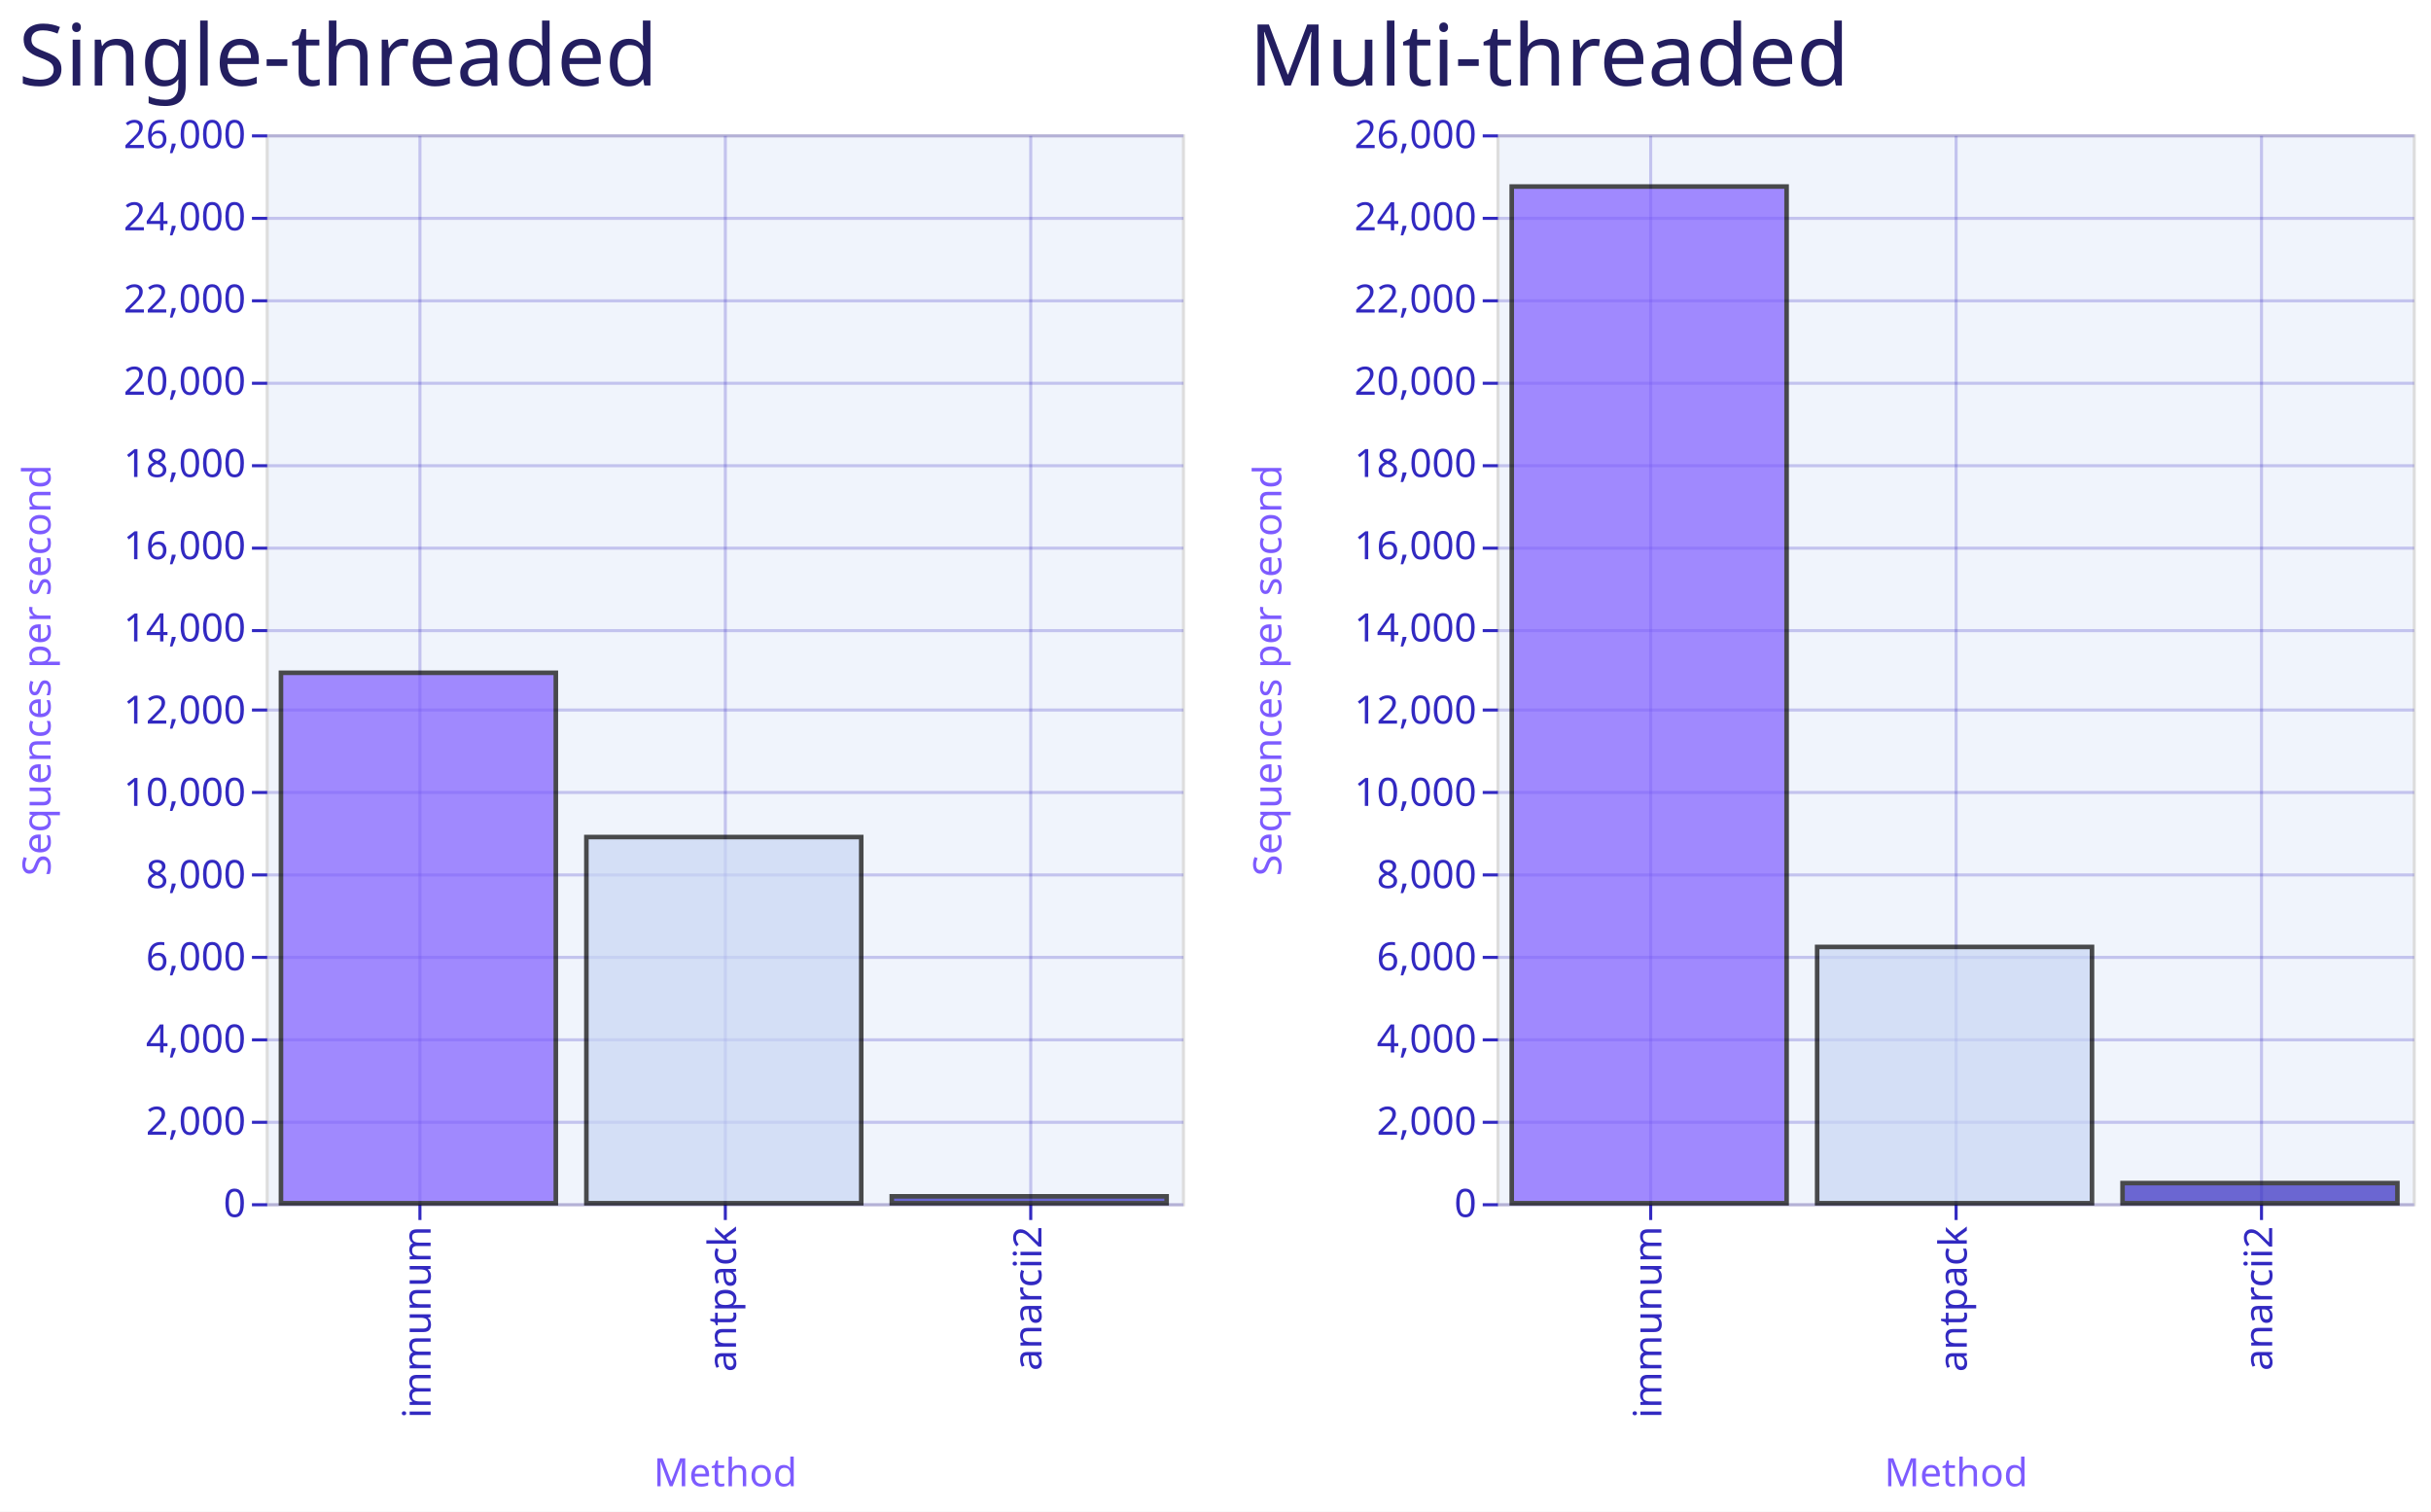
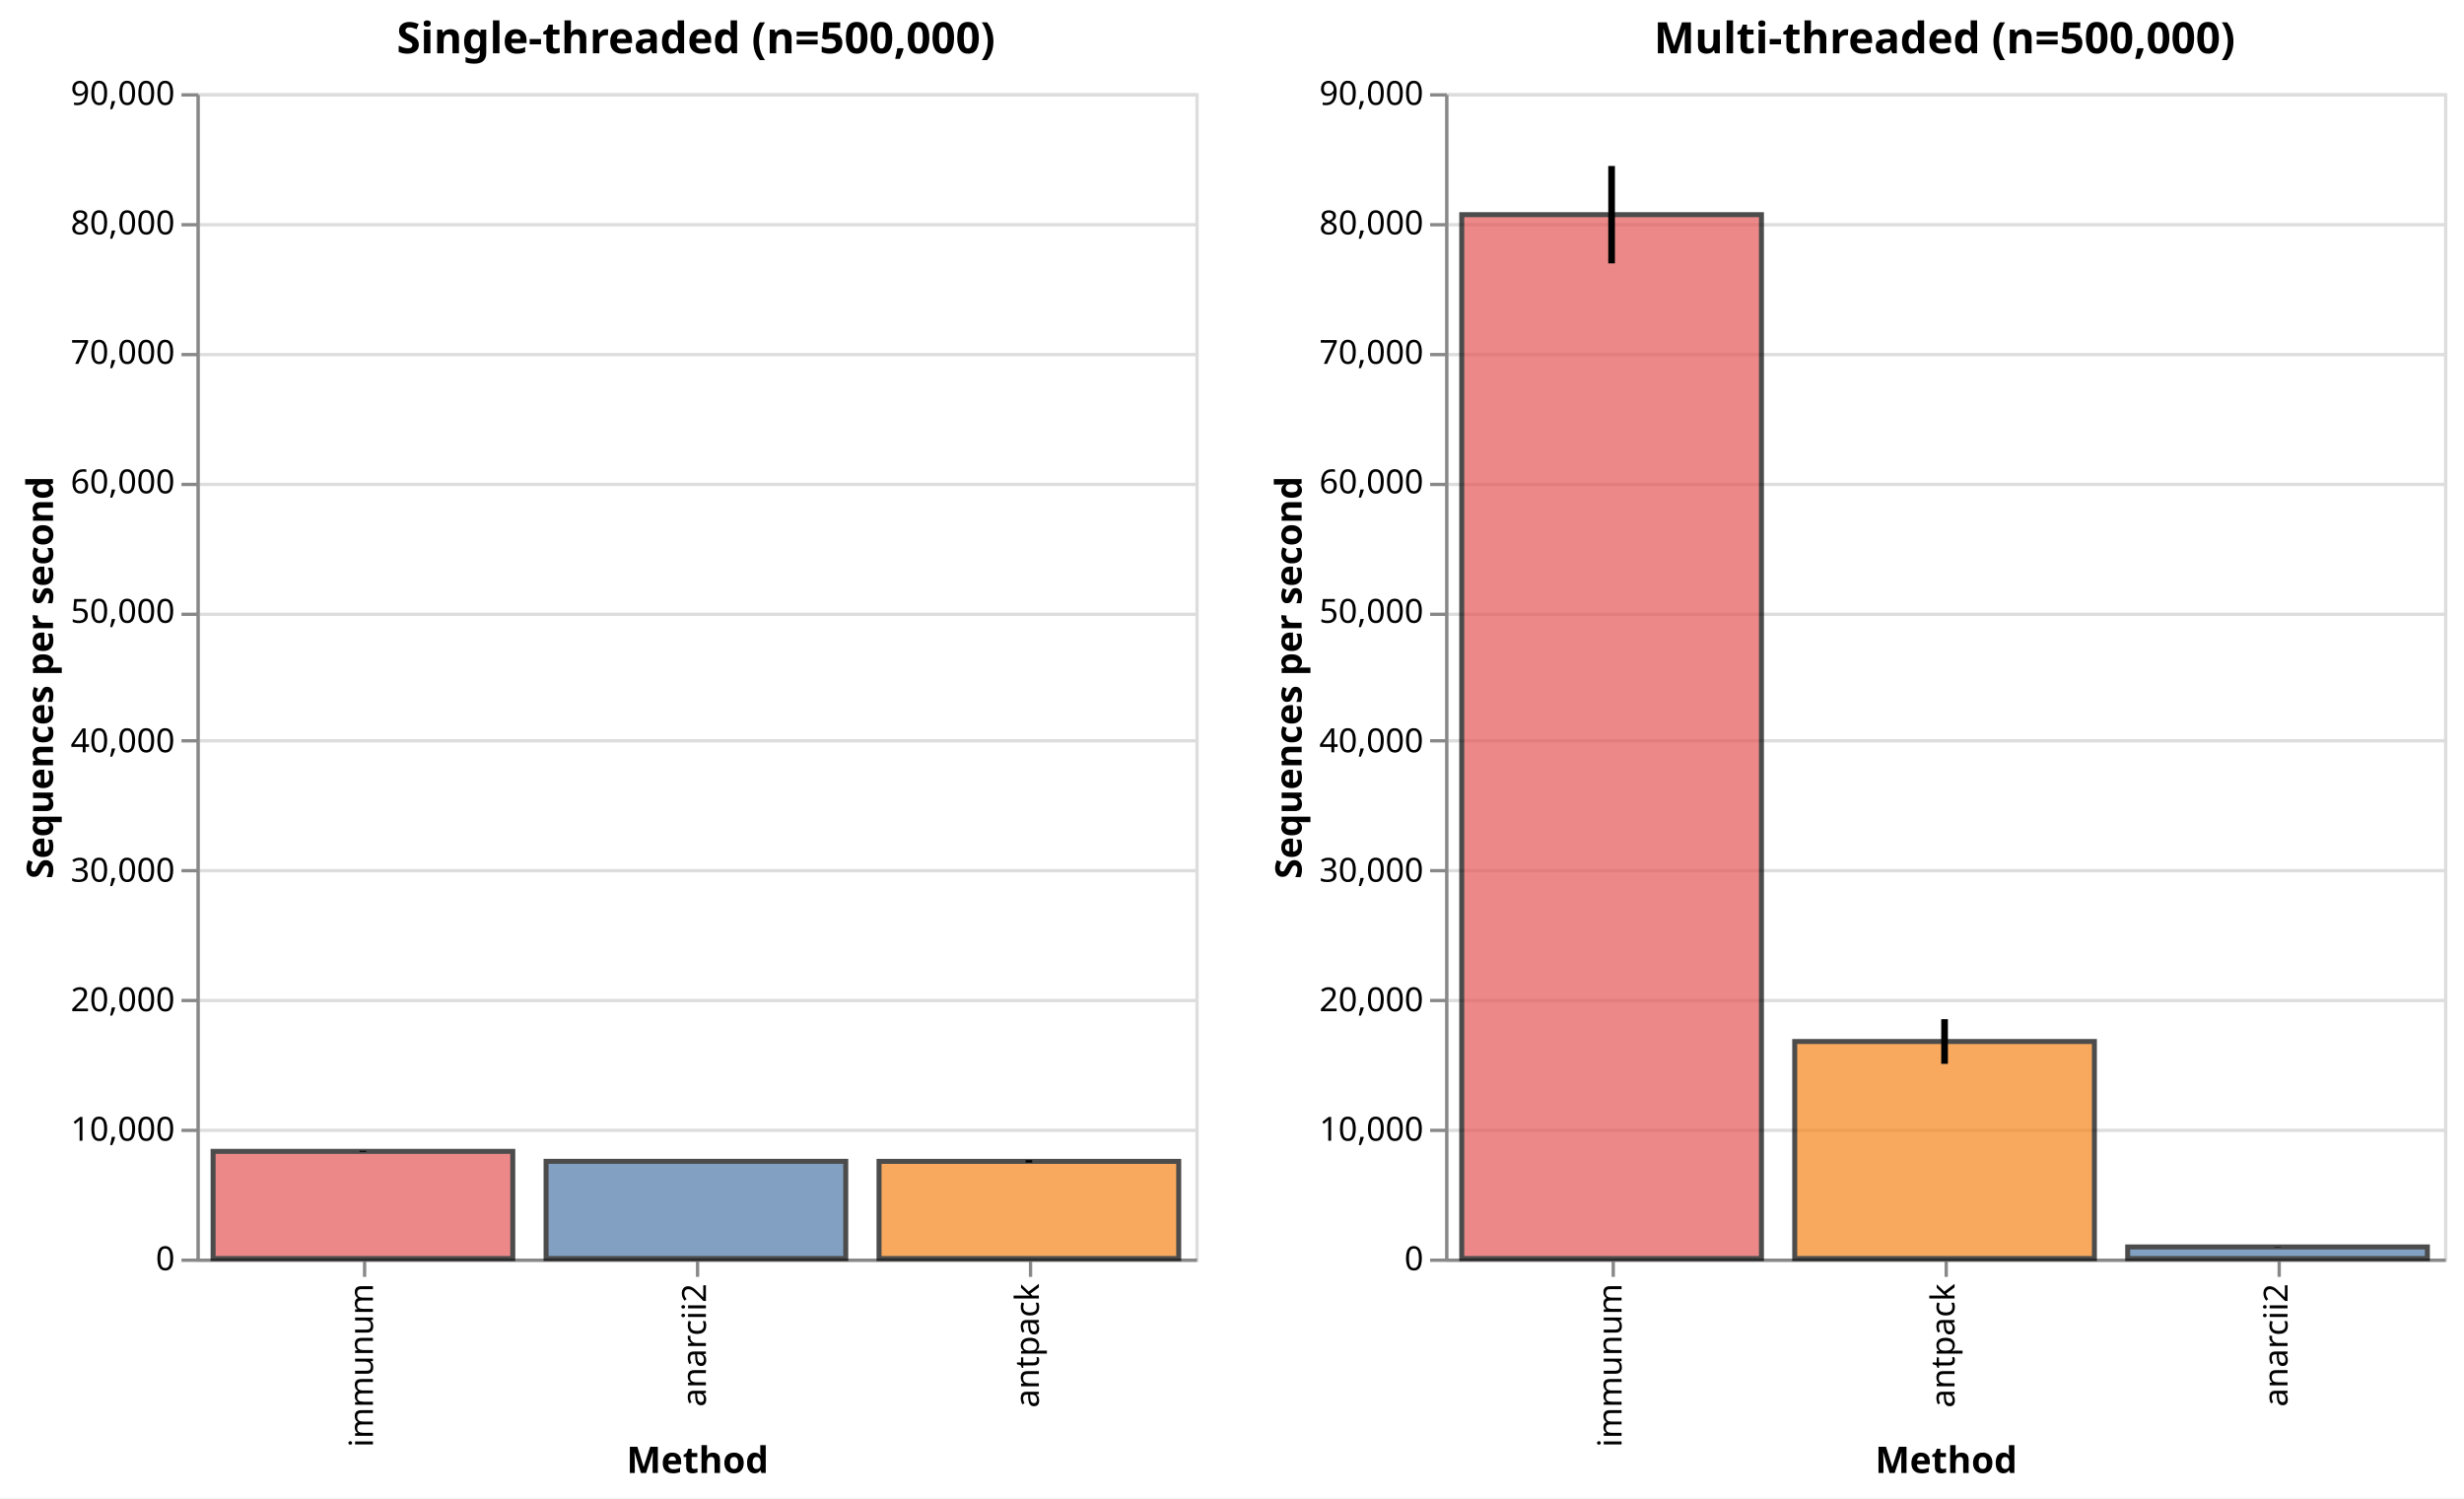
- <svg xmlns="http://www.w3.org/2000/svg" version="1.1" class="marks" width="796" height="495" viewBox="0 0 796 495">
-   <rect width="796" height="495" fill="white" />
-   <g fill="none" stroke-miterlimit="10" transform="translate(87,44)">
+ <svg xmlns="http://www.w3.org/2000/svg" version="1.1" class="marks" width="740" height="450" viewBox="0 0 740 450">
+   <rect width="740" height="450" fill="white" />
+   <g fill="none" stroke-miterlimit="10" transform="translate(59,28)">
    <g class="mark-group role-frame root" role="graphics-object" aria-roledescription="group mark container">
      <g transform="translate(0,0)">
        <path class="background" aria-hidden="true" d="M0,0h0v350h0Z" />
        <g>
          <g class="mark-group role-scope concat_0_group" role="graphics-object" aria-roledescription="group mark container">
            <g transform="translate(0,0)">
-               <path class="background" aria-hidden="true" d="M0.5,0.5h300v350h-300Z" fill="#F0F4FC" stroke="#ddd" />
+               <path class="background" aria-hidden="true" d="M0.5,0.5h300v350h-300Z" stroke="#ddd" />
              <g>
                <g class="mark-group role-axis" aria-hidden="true">
+                   <g transform="translate(0.5,0.5)">
+                     <path class="background" aria-hidden="true" d="M0,0h0v0h0Z" pointer-events="none" />
+                     <g>
+                       <g class="mark-rule role-axis-grid" pointer-events="none">
+                         <line transform="translate(0,350)" x2="300" y2="0" stroke="#ddd" stroke-width="1" opacity="1" />
+                         <line transform="translate(0,311)" x2="300" y2="0" stroke="#ddd" stroke-width="1" opacity="1" />
+                         <line transform="translate(0,272)" x2="300" y2="0" stroke="#ddd" stroke-width="1" opacity="1" />
+                         <line transform="translate(0,233)" x2="300" y2="0" stroke="#ddd" stroke-width="1" opacity="1" />
+                         <line transform="translate(0,194)" x2="300" y2="0" stroke="#ddd" stroke-width="1" opacity="1" />
+                         <line transform="translate(0,156)" x2="300" y2="0" stroke="#ddd" stroke-width="1" opacity="1" />
+                         <line transform="translate(0,117)" x2="300" y2="0" stroke="#ddd" stroke-width="1" opacity="1" />
+                         <line transform="translate(0,78)" x2="300" y2="0" stroke="#ddd" stroke-width="1" opacity="1" />
+                         <line transform="translate(0,39)" x2="300" y2="0" stroke="#ddd" stroke-width="1" opacity="1" />
+                         <line transform="translate(0,0)" x2="300" y2="0" stroke="#ddd" stroke-width="1" opacity="1" />
+                       </g>
+                     </g>
+                     <path class="foreground" aria-hidden="true" d="" pointer-events="none" display="none" />
+                   </g>
+                 </g>
+                 <g class="mark-group role-axis" role="graphics-symbol" aria-roledescription="axis" aria-label="X-axis titled 'Method' for a discrete scale with 3 values: immunum, anarcii2, antpack">
                  <g transform="translate(0.5,350.5)">
                    <path class="background" aria-hidden="true" d="M0,0h0v0h0Z" pointer-events="none" />
                    <g>
-                       <g class="mark-rule role-axis-grid" pointer-events="none">
-                         <line transform="translate(50,-350)" x2="0" y2="350" stroke="#3229C1CC" stroke-opacity="0.3" stroke-width="1" opacity="1" />
-                         <line transform="translate(150,-350)" x2="0" y2="350" stroke="#3229C1CC" stroke-opacity="0.3" stroke-width="1" opacity="1" />
-                         <line transform="translate(250,-350)" x2="0" y2="350" stroke="#3229C1CC" stroke-opacity="0.3" stroke-width="1" opacity="1" />
-                       </g>
-                     </g>
-                     <path class="foreground" aria-hidden="true" d="" pointer-events="none" display="none" />
-                   </g>
-                 </g>
-                 <g class="mark-group role-axis" aria-hidden="true">
-                   <g transform="translate(0.5,0.5)">
-                     <path class="background" aria-hidden="true" d="M0,0h0v0h0Z" pointer-events="none" />
-                     <g>
-                       <g class="mark-rule role-axis-grid" pointer-events="none">
-                         <line transform="translate(0,350)" x2="300" y2="0" stroke="#3229C1CC" stroke-opacity="0.3" stroke-width="1" opacity="1" />
-                         <line transform="translate(0,323)" x2="300" y2="0" stroke="#3229C1CC" stroke-opacity="0.3" stroke-width="1" opacity="1" />
-                         <line transform="translate(0,296)" x2="300" y2="0" stroke="#3229C1CC" stroke-opacity="0.3" stroke-width="1" opacity="1" />
-                         <line transform="translate(0,269)" x2="300" y2="0" stroke="#3229C1CC" stroke-opacity="0.3" stroke-width="1" opacity="1" />
-                         <line transform="translate(0,242)" x2="300" y2="0" stroke="#3229C1CC" stroke-opacity="0.3" stroke-width="1" opacity="1" />
-                         <line transform="translate(0,215)" x2="300" y2="0" stroke="#3229C1CC" stroke-opacity="0.3" stroke-width="1" opacity="1" />
-                         <line transform="translate(0,188)" x2="300" y2="0" stroke="#3229C1CC" stroke-opacity="0.3" stroke-width="1" opacity="1" />
-                         <line transform="translate(0,162)" x2="300" y2="0" stroke="#3229C1CC" stroke-opacity="0.3" stroke-width="1" opacity="1" />
-                         <line transform="translate(0,135)" x2="300" y2="0" stroke="#3229C1CC" stroke-opacity="0.3" stroke-width="1" opacity="1" />
-                         <line transform="translate(0,108)" x2="300" y2="0" stroke="#3229C1CC" stroke-opacity="0.3" stroke-width="1" opacity="1" />
-                         <line transform="translate(0,81)" x2="300" y2="0" stroke="#3229C1CC" stroke-opacity="0.3" stroke-width="1" opacity="1" />
-                         <line transform="translate(0,54)" x2="300" y2="0" stroke="#3229C1CC" stroke-opacity="0.3" stroke-width="1" opacity="1" />
-                         <line transform="translate(0,27)" x2="300" y2="0" stroke="#3229C1CC" stroke-opacity="0.3" stroke-width="1" opacity="1" />
-                         <line transform="translate(0,0)" x2="300" y2="0" stroke="#3229C1CC" stroke-opacity="0.3" stroke-width="1" opacity="1" />
-                       </g>
-                     </g>
-                     <path class="foreground" aria-hidden="true" d="" pointer-events="none" display="none" />
-                   </g>
-                 </g>
-                 <g class="mark-group role-axis" role="graphics-symbol" aria-roledescription="axis" aria-label="X-axis titled 'Method' for a discrete scale with 3 values: immunum, antpack, anarcii2">
-                   <g transform="translate(0.5,350.5)">
-                     <path class="background" aria-hidden="true" d="M0,0h0v0h0Z" pointer-events="none" />
-                     <g>
-                       <g class="mark-rule role-axis-tick" pointer-events="none">
-                         <line transform="translate(50,0)" x2="0" y2="5" stroke="#3229C1" stroke-width="1" opacity="1" />
-                         <line transform="translate(150,0)" x2="0" y2="5" stroke="#3229C1" stroke-width="1" opacity="1" />
-                         <line transform="translate(250,0)" x2="0" y2="5" stroke="#3229C1" stroke-width="1" opacity="1" />
-                       </g>
-                       <g class="mark-text role-axis-label" pointer-events="none">
-                         <text text-anchor="end" transform="translate(49.5,7) rotate(270) translate(0,4)" font-family="Albert Sans" font-size="12.8px" font-weight="Light" fill="#3229C1" opacity="1">immunum</text>
-                         <text text-anchor="end" transform="translate(149.5,7) rotate(270) translate(0,4)" font-family="Albert Sans" font-size="12.8px" font-weight="Light" fill="#3229C1" opacity="1">antpack</text>
-                         <text text-anchor="end" transform="translate(249.5,7) rotate(270) translate(0,4)" font-family="Albert Sans" font-size="12.8px" font-weight="Light" fill="#3229C1" opacity="1">anarcii2</text>
-                       </g>
-                       <g class="mark-text role-axis-title" pointer-events="none">
-                         <text text-anchor="middle" transform="translate(150,92.18751)" font-family="Albert Sans" font-size="12.8px" font-weight="SemiBold" fill="#7D5BFF" opacity="1">Method</text>
-                       </g>
-                     </g>
-                     <path class="foreground" aria-hidden="true" d="" pointer-events="none" display="none" />
-                   </g>
-                 </g>
-                 <g class="mark-group role-axis" role="graphics-symbol" aria-roledescription="axis" aria-label="Y-axis titled 'Sequences per second' for a linear scale with values from 0 to 26,000">
-                   <g transform="translate(0.5,0.5)">
-                     <path class="background" aria-hidden="true" d="M0,0h0v0h0Z" pointer-events="none" />
-                     <g>
-                       <g class="mark-rule role-axis-tick" pointer-events="none">
-                         <line transform="translate(0,350)" x2="-5" y2="0" stroke="#3229C1" stroke-width="1" opacity="1" />
-                         <line transform="translate(0,323)" x2="-5" y2="0" stroke="#3229C1" stroke-width="1" opacity="1" />
-                         <line transform="translate(0,296)" x2="-5" y2="0" stroke="#3229C1" stroke-width="1" opacity="1" />
-                         <line transform="translate(0,269)" x2="-5" y2="0" stroke="#3229C1" stroke-width="1" opacity="1" />
-                         <line transform="translate(0,242)" x2="-5" y2="0" stroke="#3229C1" stroke-width="1" opacity="1" />
-                         <line transform="translate(0,215)" x2="-5" y2="0" stroke="#3229C1" stroke-width="1" opacity="1" />
-                         <line transform="translate(0,188)" x2="-5" y2="0" stroke="#3229C1" stroke-width="1" opacity="1" />
-                         <line transform="translate(0,162)" x2="-5" y2="0" stroke="#3229C1" stroke-width="1" opacity="1" />
-                         <line transform="translate(0,135)" x2="-5" y2="0" stroke="#3229C1" stroke-width="1" opacity="1" />
-                         <line transform="translate(0,108)" x2="-5" y2="0" stroke="#3229C1" stroke-width="1" opacity="1" />
-                         <line transform="translate(0,81)" x2="-5" y2="0" stroke="#3229C1" stroke-width="1" opacity="1" />
-                         <line transform="translate(0,54)" x2="-5" y2="0" stroke="#3229C1" stroke-width="1" opacity="1" />
-                         <line transform="translate(0,27)" x2="-5" y2="0" stroke="#3229C1" stroke-width="1" opacity="1" />
-                         <line transform="translate(0,0)" x2="-5" y2="0" stroke="#3229C1" stroke-width="1" opacity="1" />
-                       </g>
-                       <g class="mark-text role-axis-label" pointer-events="none">
-                         <text text-anchor="end" transform="translate(-7,354)" font-family="Albert Sans" font-size="12.8px" font-weight="Light" fill="#3229C1" opacity="1">0</text>
-                         <text text-anchor="end" transform="translate(-7,327.0769)" font-family="Albert Sans" font-size="12.8px" font-weight="Light" fill="#3229C1" opacity="1">2,000</text>
-                         <text text-anchor="end" transform="translate(-7,300.1538)" font-family="Albert Sans" font-size="12.8px" font-weight="Light" fill="#3229C1" opacity="1">4,000</text>
-                         <text text-anchor="end" transform="translate(-7,273.2308)" font-family="Albert Sans" font-size="12.8px" font-weight="Light" fill="#3229C1" opacity="1">6,000</text>
-                         <text text-anchor="end" transform="translate(-7,246.3077)" font-family="Albert Sans" font-size="12.8px" font-weight="Light" fill="#3229C1" opacity="1">8,000</text>
-                         <text text-anchor="end" transform="translate(-7,219.3846)" font-family="Albert Sans" font-size="12.8px" font-weight="Light" fill="#3229C1" opacity="1">10,000</text>
-                         <text text-anchor="end" transform="translate(-7,192.4615)" font-family="Albert Sans" font-size="12.8px" font-weight="Light" fill="#3229C1" opacity="1">12,000</text>
-                         <text text-anchor="end" transform="translate(-7,165.5385)" font-family="Albert Sans" font-size="12.8px" font-weight="Light" fill="#3229C1" opacity="1">14,000</text>
-                         <text text-anchor="end" transform="translate(-7,138.6154)" font-family="Albert Sans" font-size="12.8px" font-weight="Light" fill="#3229C1" opacity="1">16,000</text>
-                         <text text-anchor="end" transform="translate(-7,111.6923)" font-family="Albert Sans" font-size="12.8px" font-weight="Light" fill="#3229C1" opacity="1">18,000</text>
-                         <text text-anchor="end" transform="translate(-7,84.76923)" font-family="Albert Sans" font-size="12.8px" font-weight="Light" fill="#3229C1" opacity="1">20,000</text>
-                         <text text-anchor="end" transform="translate(-7,57.84615)" font-family="Albert Sans" font-size="12.8px" font-weight="Light" fill="#3229C1" opacity="1">22,000</text>
-                         <text text-anchor="end" transform="translate(-7,30.92308)" font-family="Albert Sans" font-size="12.8px" font-weight="Light" fill="#3229C1" opacity="1">24,000</text>
-                         <text text-anchor="end" transform="translate(-7,4)" font-family="Albert Sans" font-size="12.8px" font-weight="Light" fill="#3229C1" opacity="1">26,000</text>
-                       </g>
-                       <g class="mark-text role-axis-title" pointer-events="none">
-                         <text text-anchor="middle" transform="translate(-67.95,175) rotate(-90) translate(0,-3)" font-family="Albert Sans" font-size="12.8px" font-weight="SemiBold" fill="#7D5BFF" opacity="1">Sequences per second</text>
-                       </g>
-                     </g>
-                     <path class="foreground" aria-hidden="true" d="" pointer-events="none" display="none" />
-                   </g>
-                 </g>
-                 <g class="mark-rect role-mark concat_0_marks" role="graphics-object" aria-roledescription="rect mark container">
-                   <path aria-label="Method: immunum; Sequences per second: 12902.6460105; method: immunum; throughput: 12,903" role="graphics-symbol" aria-roledescription="bar" d="M5,176.311h90v173.689h-90Z" fill="#7D5BFF" stroke="black" stroke-width="1.5" opacity="0.7" />
-                   <path aria-label="Method: antpack; Sequences per second: 8907.22762019; method: antpack; throughput: 8,907" role="graphics-symbol" aria-roledescription="bar" d="M105,230.095h90v119.905h-90Z" fill="#C7D6F4" stroke="black" stroke-width="1.5" opacity="0.7" />
-                   <path aria-label="Method: anarcii2; Sequences per second: 167.516235032; method: anarcii2; throughput: 168" role="graphics-symbol" aria-roledescription="bar" d="M205,347.745h90v2.255h-90Z" fill="#3229C1" stroke="black" stroke-width="1.5" opacity="0.7" />
+                       <g class="mark-rule role-axis-tick" pointer-events="none">
+                         <line transform="translate(50,0)" x2="0" y2="5" stroke="#888" stroke-width="1" opacity="1" />
+                         <line transform="translate(150,0)" x2="0" y2="5" stroke="#888" stroke-width="1" opacity="1" />
+                         <line transform="translate(250,0)" x2="0" y2="5" stroke="#888" stroke-width="1" opacity="1" />
+                       </g>
+                       <g class="mark-text role-axis-label" pointer-events="none">
+                         <text text-anchor="end" transform="translate(49.5,7) rotate(270) translate(0,3)" font-family="sans-serif" font-size="10px" fill="#000" opacity="1">immunum</text>
+                         <text text-anchor="end" transform="translate(149.5,7) rotate(270) translate(0,3)" font-family="sans-serif" font-size="10px" fill="#000" opacity="1">anarcii2</text>
+                         <text text-anchor="end" transform="translate(249.5,7) rotate(270) translate(0,3)" font-family="sans-serif" font-size="10px" fill="#000" opacity="1">antpack</text>
+                       </g>
+                       <g class="mark-rule role-axis-domain" pointer-events="none">
+                         <line transform="translate(0,0)" x2="300" y2="0" stroke="#888" stroke-width="1" opacity="1" />
+                       </g>
+                       <g class="mark-text role-axis-title" pointer-events="none">
+                         <text text-anchor="middle" transform="translate(150,63.89648)" font-family="sans-serif" font-size="11px" font-weight="bold" fill="#000" opacity="1">Method</text>
+                       </g>
+                     </g>
+                     <path class="foreground" aria-hidden="true" d="" pointer-events="none" display="none" />
+                   </g>
+                 </g>
+                 <g class="mark-group role-axis" role="graphics-symbol" aria-roledescription="axis" aria-label="Y-axis titled 'Sequences per second' for a linear scale with values from 0 to 90,000">
+                   <g transform="translate(0.5,0.5)">
+                     <path class="background" aria-hidden="true" d="M0,0h0v0h0Z" pointer-events="none" />
+                     <g>
+                       <g class="mark-rule role-axis-tick" pointer-events="none">
+                         <line transform="translate(0,350)" x2="-5" y2="0" stroke="#888" stroke-width="1" opacity="1" />
+                         <line transform="translate(0,311)" x2="-5" y2="0" stroke="#888" stroke-width="1" opacity="1" />
+                         <line transform="translate(0,272)" x2="-5" y2="0" stroke="#888" stroke-width="1" opacity="1" />
+                         <line transform="translate(0,233)" x2="-5" y2="0" stroke="#888" stroke-width="1" opacity="1" />
+                         <line transform="translate(0,194)" x2="-5" y2="0" stroke="#888" stroke-width="1" opacity="1" />
+                         <line transform="translate(0,156)" x2="-5" y2="0" stroke="#888" stroke-width="1" opacity="1" />
+                         <line transform="translate(0,117)" x2="-5" y2="0" stroke="#888" stroke-width="1" opacity="1" />
+                         <line transform="translate(0,78)" x2="-5" y2="0" stroke="#888" stroke-width="1" opacity="1" />
+                         <line transform="translate(0,39)" x2="-5" y2="0" stroke="#888" stroke-width="1" opacity="1" />
+                         <line transform="translate(0,0)" x2="-5" y2="0" stroke="#888" stroke-width="1" opacity="1" />
+                       </g>
+                       <g class="mark-text role-axis-label" pointer-events="none">
+                         <text text-anchor="end" transform="translate(-7,353)" font-family="sans-serif" font-size="10px" fill="#000" opacity="1">0</text>
+                         <text text-anchor="end" transform="translate(-7,314.1111)" font-family="sans-serif" font-size="10px" fill="#000" opacity="1">10,000</text>
+                         <text text-anchor="end" transform="translate(-7,275.2222)" font-family="sans-serif" font-size="10px" fill="#000" opacity="1">20,000</text>
+                         <text text-anchor="end" transform="translate(-7,236.3333)" font-family="sans-serif" font-size="10px" fill="#000" opacity="1">30,000</text>
+                         <text text-anchor="end" transform="translate(-7,197.4444)" font-family="sans-serif" font-size="10px" fill="#000" opacity="1">40,000</text>
+                         <text text-anchor="end" transform="translate(-7,158.5556)" font-family="sans-serif" font-size="10px" fill="#000" opacity="1">50,000</text>
+                         <text text-anchor="end" transform="translate(-7,119.6667)" font-family="sans-serif" font-size="10px" fill="#000" opacity="1">60,000</text>
+                         <text text-anchor="end" transform="translate(-7,80.77778)" font-family="sans-serif" font-size="10px" fill="#000" opacity="1">70,000</text>
+                         <text text-anchor="end" transform="translate(-7,41.88889)" font-family="sans-serif" font-size="10px" fill="#000" opacity="1">80,000</text>
+                         <text text-anchor="end" transform="translate(-7,3)" font-family="sans-serif" font-size="10px" fill="#000" opacity="1">90,000</text>
+                       </g>
+                       <g class="mark-rule role-axis-domain" pointer-events="none">
+                         <line transform="translate(0,350)" x2="0" y2="-350" stroke="#888" stroke-width="1" opacity="1" />
+                       </g>
+                       <g class="mark-text role-axis-title" pointer-events="none">
+                         <text text-anchor="middle" transform="translate(-41.58594,175) rotate(-90) translate(0,-2)" font-family="sans-serif" font-size="11px" font-weight="bold" fill="#000" opacity="1">Sequences per second</text>
+                       </g>
+                     </g>
+                     <path class="foreground" aria-hidden="true" d="" pointer-events="none" display="none" />
+                   </g>
+                 </g>
+                 <g class="mark-rect role-mark concat_0_layer_0_marks" role="graphics-object" aria-roledescription="rect mark container">
+                   <path aria-label="Method: immunum; Sequences per second: 8279.13873278; method: immunum; Mean seq/s: 8,279; Std seq/s: 81" role="graphics-symbol" aria-roledescription="bar" d="M5,317.803h90v32.197h-90Z" fill="#e45756" stroke="black" stroke-width="1.5" opacity="0.7" />
+                   <path aria-label="Method: anarcii2; Sequences per second: 7508.78848303; method: anarcii2; Mean seq/s: 7,509; Std seq/s: null" role="graphics-symbol" aria-roledescription="bar" d="M105,320.799h90v29.201h-90Z" fill="#4c78a8" stroke="black" stroke-width="1.5" opacity="0.7" />
+                   <path aria-label="Method: antpack; Sequences per second: 7505.81222912; method: antpack; Mean seq/s: 7,506; Std seq/s: 181" role="graphics-symbol" aria-roledescription="bar" d="M205,320.811h90v29.189h-90Z" fill="#f58518" stroke="black" stroke-width="1.5" opacity="0.7" />
+                 </g>
+                 <g class="mark-rule role-mark concat_0_layer_1_marks" role="graphics-object" aria-roledescription="rule mark container">
+                   <line aria-label="method: immunum; errbar_min: 8238.66140977; errbar_max: 8319.61605579" role="graphics-symbol" aria-roledescription="rule mark" transform="translate(50,317.9608)" x2="0" y2="-0.315" stroke="black" stroke-width="2" />
+                   <line aria-label="method: anarcii2; errbar_min: 7508.78848303; errbar_max: 7508.78848303" role="graphics-symbol" aria-roledescription="rule mark" transform="translate(150,320.7992)" x2="0" y2="0" stroke="black" stroke-width="2" />
+                   <line aria-label="method: antpack; errbar_min: 7415.27831361; errbar_max: 7596.34614463" role="graphics-symbol" aria-roledescription="rule mark" transform="translate(250,321.1628)" x2="0" y2="-0.704" stroke="black" stroke-width="2" />
                </g>
                <g class="mark-group role-title">
-                   <g transform="translate(-80.95,-38)">
-                     <path class="background" aria-hidden="true" d="M0,0h0v0h0Z" pointer-events="none" />
-                     <g>
-                       <g class="mark-text role-title-text" role="graphics-symbol" aria-roledescription="title" aria-label="Title text 'Single-threaded'" pointer-events="none">
-                         <text text-anchor="start" transform="translate(0,22)" font-family="Albert Sans" font-size="28px" font-weight="SemiBold" fill="#231E60" opacity="1">Single-threaded</text>
+                   <g transform="translate(150,-22)">
+                     <path class="background" aria-hidden="true" d="M0,0h0v0h0Z" pointer-events="none" />
+                     <g>
+                       <g class="mark-text role-title-text" role="graphics-symbol" aria-roledescription="title" aria-label="Title text 'Single-threaded (n=500,000)'" pointer-events="none">
+                         <text text-anchor="middle" transform="translate(0,10)" font-family="sans-serif" font-size="13px" font-weight="bold" fill="#000" opacity="1">Single-threaded (n=500,000)</text>
                      </g>
                    </g>
                    <path class="foreground" aria-hidden="true" d="" pointer-events="none" display="none" />
                  </g>
                </g>
              </g>
              <path class="foreground" aria-hidden="true" d="" display="none" />
            </g>
          </g>
          <g class="mark-group role-scope concat_1_group" role="graphics-object" aria-roledescription="group mark container">
-             <g transform="translate(403,0)">
-               <path class="background" aria-hidden="true" d="M0.5,0.5h300v350h-300Z" fill="#F0F4FC" stroke="#ddd" />
+             <g transform="translate(375,0)">
+               <path class="background" aria-hidden="true" d="M0.5,0.5h300v350h-300Z" stroke="#ddd" />
              <g>
                <g class="mark-group role-axis" aria-hidden="true">
-                   <g transform="translate(0.5,350.5)">
+                   <g transform="translate(0.5,0.5)">
                    <path class="background" aria-hidden="true" d="M0,0h0v0h0Z" pointer-events="none" />
                    <g>
                      <g class="mark-rule role-axis-grid" pointer-events="none">
-                         <line transform="translate(50,-350)" x2="0" y2="350" stroke="#3229C1CC" stroke-opacity="0.3" stroke-width="1" opacity="1" />
-                         <line transform="translate(150,-350)" x2="0" y2="350" stroke="#3229C1CC" stroke-opacity="0.3" stroke-width="1" opacity="1" />
-                         <line transform="translate(250,-350)" x2="0" y2="350" stroke="#3229C1CC" stroke-opacity="0.3" stroke-width="1" opacity="1" />
-                       </g>
-                     </g>
-                     <path class="foreground" aria-hidden="true" d="" pointer-events="none" display="none" />
-                   </g>
-                 </g>
-                 <g class="mark-group role-axis" aria-hidden="true">
-                   <g transform="translate(0.5,0.5)">
-                     <path class="background" aria-hidden="true" d="M0,0h0v0h0Z" pointer-events="none" />
-                     <g>
-                       <g class="mark-rule role-axis-grid" pointer-events="none">
-                         <line transform="translate(0,350)" x2="300" y2="0" stroke="#3229C1CC" stroke-opacity="0.3" stroke-width="1" opacity="1" />
-                         <line transform="translate(0,323)" x2="300" y2="0" stroke="#3229C1CC" stroke-opacity="0.3" stroke-width="1" opacity="1" />
-                         <line transform="translate(0,296)" x2="300" y2="0" stroke="#3229C1CC" stroke-opacity="0.3" stroke-width="1" opacity="1" />
-                         <line transform="translate(0,269)" x2="300" y2="0" stroke="#3229C1CC" stroke-opacity="0.3" stroke-width="1" opacity="1" />
-                         <line transform="translate(0,242)" x2="300" y2="0" stroke="#3229C1CC" stroke-opacity="0.3" stroke-width="1" opacity="1" />
-                         <line transform="translate(0,215)" x2="300" y2="0" stroke="#3229C1CC" stroke-opacity="0.3" stroke-width="1" opacity="1" />
-                         <line transform="translate(0,188)" x2="300" y2="0" stroke="#3229C1CC" stroke-opacity="0.3" stroke-width="1" opacity="1" />
-                         <line transform="translate(0,162)" x2="300" y2="0" stroke="#3229C1CC" stroke-opacity="0.3" stroke-width="1" opacity="1" />
-                         <line transform="translate(0,135)" x2="300" y2="0" stroke="#3229C1CC" stroke-opacity="0.3" stroke-width="1" opacity="1" />
-                         <line transform="translate(0,108)" x2="300" y2="0" stroke="#3229C1CC" stroke-opacity="0.3" stroke-width="1" opacity="1" />
-                         <line transform="translate(0,81)" x2="300" y2="0" stroke="#3229C1CC" stroke-opacity="0.3" stroke-width="1" opacity="1" />
-                         <line transform="translate(0,54)" x2="300" y2="0" stroke="#3229C1CC" stroke-opacity="0.3" stroke-width="1" opacity="1" />
-                         <line transform="translate(0,27)" x2="300" y2="0" stroke="#3229C1CC" stroke-opacity="0.3" stroke-width="1" opacity="1" />
-                         <line transform="translate(0,0)" x2="300" y2="0" stroke="#3229C1CC" stroke-opacity="0.3" stroke-width="1" opacity="1" />
+                         <line transform="translate(0,350)" x2="300" y2="0" stroke="#ddd" stroke-width="1" opacity="1" />
+                         <line transform="translate(0,311)" x2="300" y2="0" stroke="#ddd" stroke-width="1" opacity="1" />
+                         <line transform="translate(0,272)" x2="300" y2="0" stroke="#ddd" stroke-width="1" opacity="1" />
+                         <line transform="translate(0,233)" x2="300" y2="0" stroke="#ddd" stroke-width="1" opacity="1" />
+                         <line transform="translate(0,194)" x2="300" y2="0" stroke="#ddd" stroke-width="1" opacity="1" />
+                         <line transform="translate(0,156)" x2="300" y2="0" stroke="#ddd" stroke-width="1" opacity="1" />
+                         <line transform="translate(0,117)" x2="300" y2="0" stroke="#ddd" stroke-width="1" opacity="1" />
+                         <line transform="translate(0,78)" x2="300" y2="0" stroke="#ddd" stroke-width="1" opacity="1" />
+                         <line transform="translate(0,39)" x2="300" y2="0" stroke="#ddd" stroke-width="1" opacity="1" />
+                         <line transform="translate(0,0)" x2="300" y2="0" stroke="#ddd" stroke-width="1" opacity="1" />
                      </g>
                    </g>
                    <path class="foreground" aria-hidden="true" d="" pointer-events="none" display="none" />
                  </g>
                </g>
                <g class="mark-group role-axis" role="graphics-symbol" aria-roledescription="axis" aria-label="X-axis titled 'Method' for a discrete scale with 3 values: immunum, antpack, anarcii2">
                  <g transform="translate(0.5,350.5)">
                    <path class="background" aria-hidden="true" d="M0,0h0v0h0Z" pointer-events="none" />
                    <g>
                      <g class="mark-rule role-axis-tick" pointer-events="none">
-                         <line transform="translate(50,0)" x2="0" y2="5" stroke="#3229C1" stroke-width="1" opacity="1" />
-                         <line transform="translate(150,0)" x2="0" y2="5" stroke="#3229C1" stroke-width="1" opacity="1" />
-                         <line transform="translate(250,0)" x2="0" y2="5" stroke="#3229C1" stroke-width="1" opacity="1" />
-                       </g>
-                       <g class="mark-text role-axis-label" pointer-events="none">
-                         <text text-anchor="end" transform="translate(49.5,7) rotate(270) translate(0,4)" font-family="Albert Sans" font-size="12.8px" font-weight="Light" fill="#3229C1" opacity="1">immunum</text>
-                         <text text-anchor="end" transform="translate(149.5,7) rotate(270) translate(0,4)" font-family="Albert Sans" font-size="12.8px" font-weight="Light" fill="#3229C1" opacity="1">antpack</text>
-                         <text text-anchor="end" transform="translate(249.5,7) rotate(270) translate(0,4)" font-family="Albert Sans" font-size="12.8px" font-weight="Light" fill="#3229C1" opacity="1">anarcii2</text>
-                       </g>
-                       <g class="mark-text role-axis-title" pointer-events="none">
-                         <text text-anchor="middle" transform="translate(150,92.18751)" font-family="Albert Sans" font-size="12.8px" font-weight="SemiBold" fill="#7D5BFF" opacity="1">Method</text>
-                       </g>
-                     </g>
-                     <path class="foreground" aria-hidden="true" d="" pointer-events="none" display="none" />
-                   </g>
-                 </g>
-                 <g class="mark-group role-axis" role="graphics-symbol" aria-roledescription="axis" aria-label="Y-axis titled 'Sequences per second' for a linear scale with values from 0 to 26,000">
-                   <g transform="translate(0.5,0.5)">
-                     <path class="background" aria-hidden="true" d="M0,0h0v0h0Z" pointer-events="none" />
-                     <g>
-                       <g class="mark-rule role-axis-tick" pointer-events="none">
-                         <line transform="translate(0,350)" x2="-5" y2="0" stroke="#3229C1" stroke-width="1" opacity="1" />
-                         <line transform="translate(0,323)" x2="-5" y2="0" stroke="#3229C1" stroke-width="1" opacity="1" />
-                         <line transform="translate(0,296)" x2="-5" y2="0" stroke="#3229C1" stroke-width="1" opacity="1" />
-                         <line transform="translate(0,269)" x2="-5" y2="0" stroke="#3229C1" stroke-width="1" opacity="1" />
-                         <line transform="translate(0,242)" x2="-5" y2="0" stroke="#3229C1" stroke-width="1" opacity="1" />
-                         <line transform="translate(0,215)" x2="-5" y2="0" stroke="#3229C1" stroke-width="1" opacity="1" />
-                         <line transform="translate(0,188)" x2="-5" y2="0" stroke="#3229C1" stroke-width="1" opacity="1" />
-                         <line transform="translate(0,162)" x2="-5" y2="0" stroke="#3229C1" stroke-width="1" opacity="1" />
-                         <line transform="translate(0,135)" x2="-5" y2="0" stroke="#3229C1" stroke-width="1" opacity="1" />
-                         <line transform="translate(0,108)" x2="-5" y2="0" stroke="#3229C1" stroke-width="1" opacity="1" />
-                         <line transform="translate(0,81)" x2="-5" y2="0" stroke="#3229C1" stroke-width="1" opacity="1" />
-                         <line transform="translate(0,54)" x2="-5" y2="0" stroke="#3229C1" stroke-width="1" opacity="1" />
-                         <line transform="translate(0,27)" x2="-5" y2="0" stroke="#3229C1" stroke-width="1" opacity="1" />
-                         <line transform="translate(0,0)" x2="-5" y2="0" stroke="#3229C1" stroke-width="1" opacity="1" />
-                       </g>
-                       <g class="mark-text role-axis-label" pointer-events="none">
-                         <text text-anchor="end" transform="translate(-7,354)" font-family="Albert Sans" font-size="12.8px" font-weight="Light" fill="#3229C1" opacity="1">0</text>
-                         <text text-anchor="end" transform="translate(-7,327.0769)" font-family="Albert Sans" font-size="12.8px" font-weight="Light" fill="#3229C1" opacity="1">2,000</text>
-                         <text text-anchor="end" transform="translate(-7,300.1538)" font-family="Albert Sans" font-size="12.8px" font-weight="Light" fill="#3229C1" opacity="1">4,000</text>
-                         <text text-anchor="end" transform="translate(-7,273.2308)" font-family="Albert Sans" font-size="12.8px" font-weight="Light" fill="#3229C1" opacity="1">6,000</text>
-                         <text text-anchor="end" transform="translate(-7,246.3077)" font-family="Albert Sans" font-size="12.8px" font-weight="Light" fill="#3229C1" opacity="1">8,000</text>
-                         <text text-anchor="end" transform="translate(-7,219.3846)" font-family="Albert Sans" font-size="12.8px" font-weight="Light" fill="#3229C1" opacity="1">10,000</text>
-                         <text text-anchor="end" transform="translate(-7,192.4615)" font-family="Albert Sans" font-size="12.8px" font-weight="Light" fill="#3229C1" opacity="1">12,000</text>
-                         <text text-anchor="end" transform="translate(-7,165.5385)" font-family="Albert Sans" font-size="12.8px" font-weight="Light" fill="#3229C1" opacity="1">14,000</text>
-                         <text text-anchor="end" transform="translate(-7,138.6154)" font-family="Albert Sans" font-size="12.8px" font-weight="Light" fill="#3229C1" opacity="1">16,000</text>
-                         <text text-anchor="end" transform="translate(-7,111.6923)" font-family="Albert Sans" font-size="12.8px" font-weight="Light" fill="#3229C1" opacity="1">18,000</text>
-                         <text text-anchor="end" transform="translate(-7,84.76923)" font-family="Albert Sans" font-size="12.8px" font-weight="Light" fill="#3229C1" opacity="1">20,000</text>
-                         <text text-anchor="end" transform="translate(-7,57.84615)" font-family="Albert Sans" font-size="12.8px" font-weight="Light" fill="#3229C1" opacity="1">22,000</text>
-                         <text text-anchor="end" transform="translate(-7,30.92308)" font-family="Albert Sans" font-size="12.8px" font-weight="Light" fill="#3229C1" opacity="1">24,000</text>
-                         <text text-anchor="end" transform="translate(-7,4)" font-family="Albert Sans" font-size="12.8px" font-weight="Light" fill="#3229C1" opacity="1">26,000</text>
-                       </g>
-                       <g class="mark-text role-axis-title" pointer-events="none">
-                         <text text-anchor="middle" transform="translate(-67.95,175) rotate(-90) translate(0,-3)" font-family="Albert Sans" font-size="12.8px" font-weight="SemiBold" fill="#7D5BFF" opacity="1">Sequences per second</text>
-                       </g>
-                     </g>
-                     <path class="foreground" aria-hidden="true" d="" pointer-events="none" display="none" />
-                   </g>
-                 </g>
-                 <g class="mark-rect role-mark concat_1_marks" role="graphics-object" aria-roledescription="rect mark container">
-                   <path aria-label="Method: immunum; Sequences per second: 24730.9602369; method: immunum; throughput: 24,731" role="graphics-symbol" aria-roledescription="bar" d="M5,17.083h90v332.917h-90Z" fill="#7D5BFF" stroke="black" stroke-width="1.5" opacity="0.7" />
-                   <path aria-label="Method: antpack; Sequences per second: 6234.35619386; method: antpack; throughput: 6,234" role="graphics-symbol" aria-roledescription="bar" d="M105,266.076h90v83.924h-90Z" fill="#C7D6F4" stroke="black" stroke-width="1.5" opacity="0.7" />
-                   <path aria-label="Method: anarcii2; Sequences per second: 489.593674499; method: anarcii2; throughput: 490" role="graphics-symbol" aria-roledescription="bar" d="M205,343.409h90v6.591h-90Z" fill="#3229C1" stroke="black" stroke-width="1.5" opacity="0.7" />
+                         <line transform="translate(50,0)" x2="0" y2="5" stroke="#888" stroke-width="1" opacity="1" />
+                         <line transform="translate(150,0)" x2="0" y2="5" stroke="#888" stroke-width="1" opacity="1" />
+                         <line transform="translate(250,0)" x2="0" y2="5" stroke="#888" stroke-width="1" opacity="1" />
+                       </g>
+                       <g class="mark-text role-axis-label" pointer-events="none">
+                         <text text-anchor="end" transform="translate(49.5,7) rotate(270) translate(0,3)" font-family="sans-serif" font-size="10px" fill="#000" opacity="1">immunum</text>
+                         <text text-anchor="end" transform="translate(149.5,7) rotate(270) translate(0,3)" font-family="sans-serif" font-size="10px" fill="#000" opacity="1">antpack</text>
+                         <text text-anchor="end" transform="translate(249.5,7) rotate(270) translate(0,3)" font-family="sans-serif" font-size="10px" fill="#000" opacity="1">anarcii2</text>
+                       </g>
+                       <g class="mark-rule role-axis-domain" pointer-events="none">
+                         <line transform="translate(0,0)" x2="300" y2="0" stroke="#888" stroke-width="1" opacity="1" />
+                       </g>
+                       <g class="mark-text role-axis-title" pointer-events="none">
+                         <text text-anchor="middle" transform="translate(150,63.89648)" font-family="sans-serif" font-size="11px" font-weight="bold" fill="#000" opacity="1">Method</text>
+                       </g>
+                     </g>
+                     <path class="foreground" aria-hidden="true" d="" pointer-events="none" display="none" />
+                   </g>
+                 </g>
+                 <g class="mark-group role-axis" role="graphics-symbol" aria-roledescription="axis" aria-label="Y-axis titled 'Sequences per second' for a linear scale with values from 0 to 90,000">
+                   <g transform="translate(0.5,0.5)">
+                     <path class="background" aria-hidden="true" d="M0,0h0v0h0Z" pointer-events="none" />
+                     <g>
+                       <g class="mark-rule role-axis-tick" pointer-events="none">
+                         <line transform="translate(0,350)" x2="-5" y2="0" stroke="#888" stroke-width="1" opacity="1" />
+                         <line transform="translate(0,311)" x2="-5" y2="0" stroke="#888" stroke-width="1" opacity="1" />
+                         <line transform="translate(0,272)" x2="-5" y2="0" stroke="#888" stroke-width="1" opacity="1" />
+                         <line transform="translate(0,233)" x2="-5" y2="0" stroke="#888" stroke-width="1" opacity="1" />
+                         <line transform="translate(0,194)" x2="-5" y2="0" stroke="#888" stroke-width="1" opacity="1" />
+                         <line transform="translate(0,156)" x2="-5" y2="0" stroke="#888" stroke-width="1" opacity="1" />
+                         <line transform="translate(0,117)" x2="-5" y2="0" stroke="#888" stroke-width="1" opacity="1" />
+                         <line transform="translate(0,78)" x2="-5" y2="0" stroke="#888" stroke-width="1" opacity="1" />
+                         <line transform="translate(0,39)" x2="-5" y2="0" stroke="#888" stroke-width="1" opacity="1" />
+                         <line transform="translate(0,0)" x2="-5" y2="0" stroke="#888" stroke-width="1" opacity="1" />
+                       </g>
+                       <g class="mark-text role-axis-label" pointer-events="none">
+                         <text text-anchor="end" transform="translate(-7,353)" font-family="sans-serif" font-size="10px" fill="#000" opacity="1">0</text>
+                         <text text-anchor="end" transform="translate(-7,314.1111)" font-family="sans-serif" font-size="10px" fill="#000" opacity="1">10,000</text>
+                         <text text-anchor="end" transform="translate(-7,275.2222)" font-family="sans-serif" font-size="10px" fill="#000" opacity="1">20,000</text>
+                         <text text-anchor="end" transform="translate(-7,236.3333)" font-family="sans-serif" font-size="10px" fill="#000" opacity="1">30,000</text>
+                         <text text-anchor="end" transform="translate(-7,197.4444)" font-family="sans-serif" font-size="10px" fill="#000" opacity="1">40,000</text>
+                         <text text-anchor="end" transform="translate(-7,158.5556)" font-family="sans-serif" font-size="10px" fill="#000" opacity="1">50,000</text>
+                         <text text-anchor="end" transform="translate(-7,119.6667)" font-family="sans-serif" font-size="10px" fill="#000" opacity="1">60,000</text>
+                         <text text-anchor="end" transform="translate(-7,80.77778)" font-family="sans-serif" font-size="10px" fill="#000" opacity="1">70,000</text>
+                         <text text-anchor="end" transform="translate(-7,41.88889)" font-family="sans-serif" font-size="10px" fill="#000" opacity="1">80,000</text>
+                         <text text-anchor="end" transform="translate(-7,3)" font-family="sans-serif" font-size="10px" fill="#000" opacity="1">90,000</text>
+                       </g>
+                       <g class="mark-rule role-axis-domain" pointer-events="none">
+                         <line transform="translate(0,350)" x2="0" y2="-350" stroke="#888" stroke-width="1" opacity="1" />
+                       </g>
+                       <g class="mark-text role-axis-title" pointer-events="none">
+                         <text text-anchor="middle" transform="translate(-41.58594,175) rotate(-90) translate(0,-2)" font-family="sans-serif" font-size="11px" font-weight="bold" fill="#000" opacity="1">Sequences per second</text>
+                       </g>
+                     </g>
+                     <path class="foreground" aria-hidden="true" d="" pointer-events="none" display="none" />
+                   </g>
+                 </g>
+                 <g class="mark-rect role-mark concat_1_layer_0_marks" role="graphics-object" aria-roledescription="rect mark container">
+                   <path aria-label="Method: immunum; Sequences per second: 80620.1261201; method: immunum; Mean seq/s: 80,620; Std seq/s: 7,522" role="graphics-symbol" aria-roledescription="bar" d="M5,36.477h90v313.523h-90Z" fill="#e45756" stroke="black" stroke-width="1.5" opacity="0.7" />
+                   <path aria-label="Method: antpack; Sequences per second: 16763.7871781; method: antpack; Mean seq/s: 16,764; Std seq/s: 3,449" role="graphics-symbol" aria-roledescription="bar" d="M105,284.807h90v65.193h-90Z" fill="#f58518" stroke="black" stroke-width="1.5" opacity="0.7" />
+                   <path aria-label="Method: anarcii2; Sequences per second: 896.335288783; method: anarcii2; Mean seq/s: 896; Std seq/s: 35" role="graphics-symbol" aria-roledescription="bar" d="M205,346.514h90v3.486h-90Z" fill="#4c78a8" stroke="black" stroke-width="1.5" opacity="0.7" />
+                 </g>
+                 <g class="mark-rule role-mark concat_1_layer_1_marks" role="graphics-object" aria-roledescription="rule mark container">
+                   <line aria-label="method: immunum; errbar_min: 76859.1504063; errbar_max: 84381.101834" role="graphics-symbol" aria-roledescription="rule mark" transform="translate(50,51.1033)" x2="0" y2="-29.252" stroke="black" stroke-width="2" />
+                   <line aria-label="method: antpack; errbar_min: 15039.0690358; errbar_max: 18488.5053204" role="graphics-symbol" aria-roledescription="rule mark" transform="translate(150,291.5147)" x2="0" y2="-13.414" stroke="black" stroke-width="2" />
+                   <line aria-label="method: anarcii2; errbar_min: 878.960216918; errbar_max: 913.710360649" role="graphics-symbol" aria-roledescription="rule mark" transform="translate(250,346.5818)" x2="0" y2="-0.135" stroke="black" stroke-width="2" />
                </g>
                <g class="mark-group role-title">
-                   <g transform="translate(-80.95,-38)">
-                     <path class="background" aria-hidden="true" d="M0,0h0v0h0Z" pointer-events="none" />
-                     <g>
-                       <g class="mark-text role-title-text" role="graphics-symbol" aria-roledescription="title" aria-label="Title text 'Multi-threaded'" pointer-events="none">
-                         <text text-anchor="start" transform="translate(0,22)" font-family="Albert Sans" font-size="28px" font-weight="SemiBold" fill="#231E60" opacity="1">Multi-threaded</text>
+                   <g transform="translate(150,-22)">
+                     <path class="background" aria-hidden="true" d="M0,0h0v0h0Z" pointer-events="none" />
+                     <g>
+                       <g class="mark-text role-title-text" role="graphics-symbol" aria-roledescription="title" aria-label="Title text 'Multi-threaded (n=500,000)'" pointer-events="none">
+                         <text text-anchor="middle" transform="translate(0,10)" font-family="sans-serif" font-size="13px" font-weight="bold" fill="#000" opacity="1">Multi-threaded (n=500,000)</text>
                      </g>
                    </g>
                    <path class="foreground" aria-hidden="true" d="" pointer-events="none" display="none" />
                  </g>
                </g>
              </g>
              <path class="foreground" aria-hidden="true" d="" display="none" />
            </g>
          </g>
        </g>
        <path class="foreground" aria-hidden="true" d="" display="none" />
      </g>
    </g>
  </g>
</svg>
